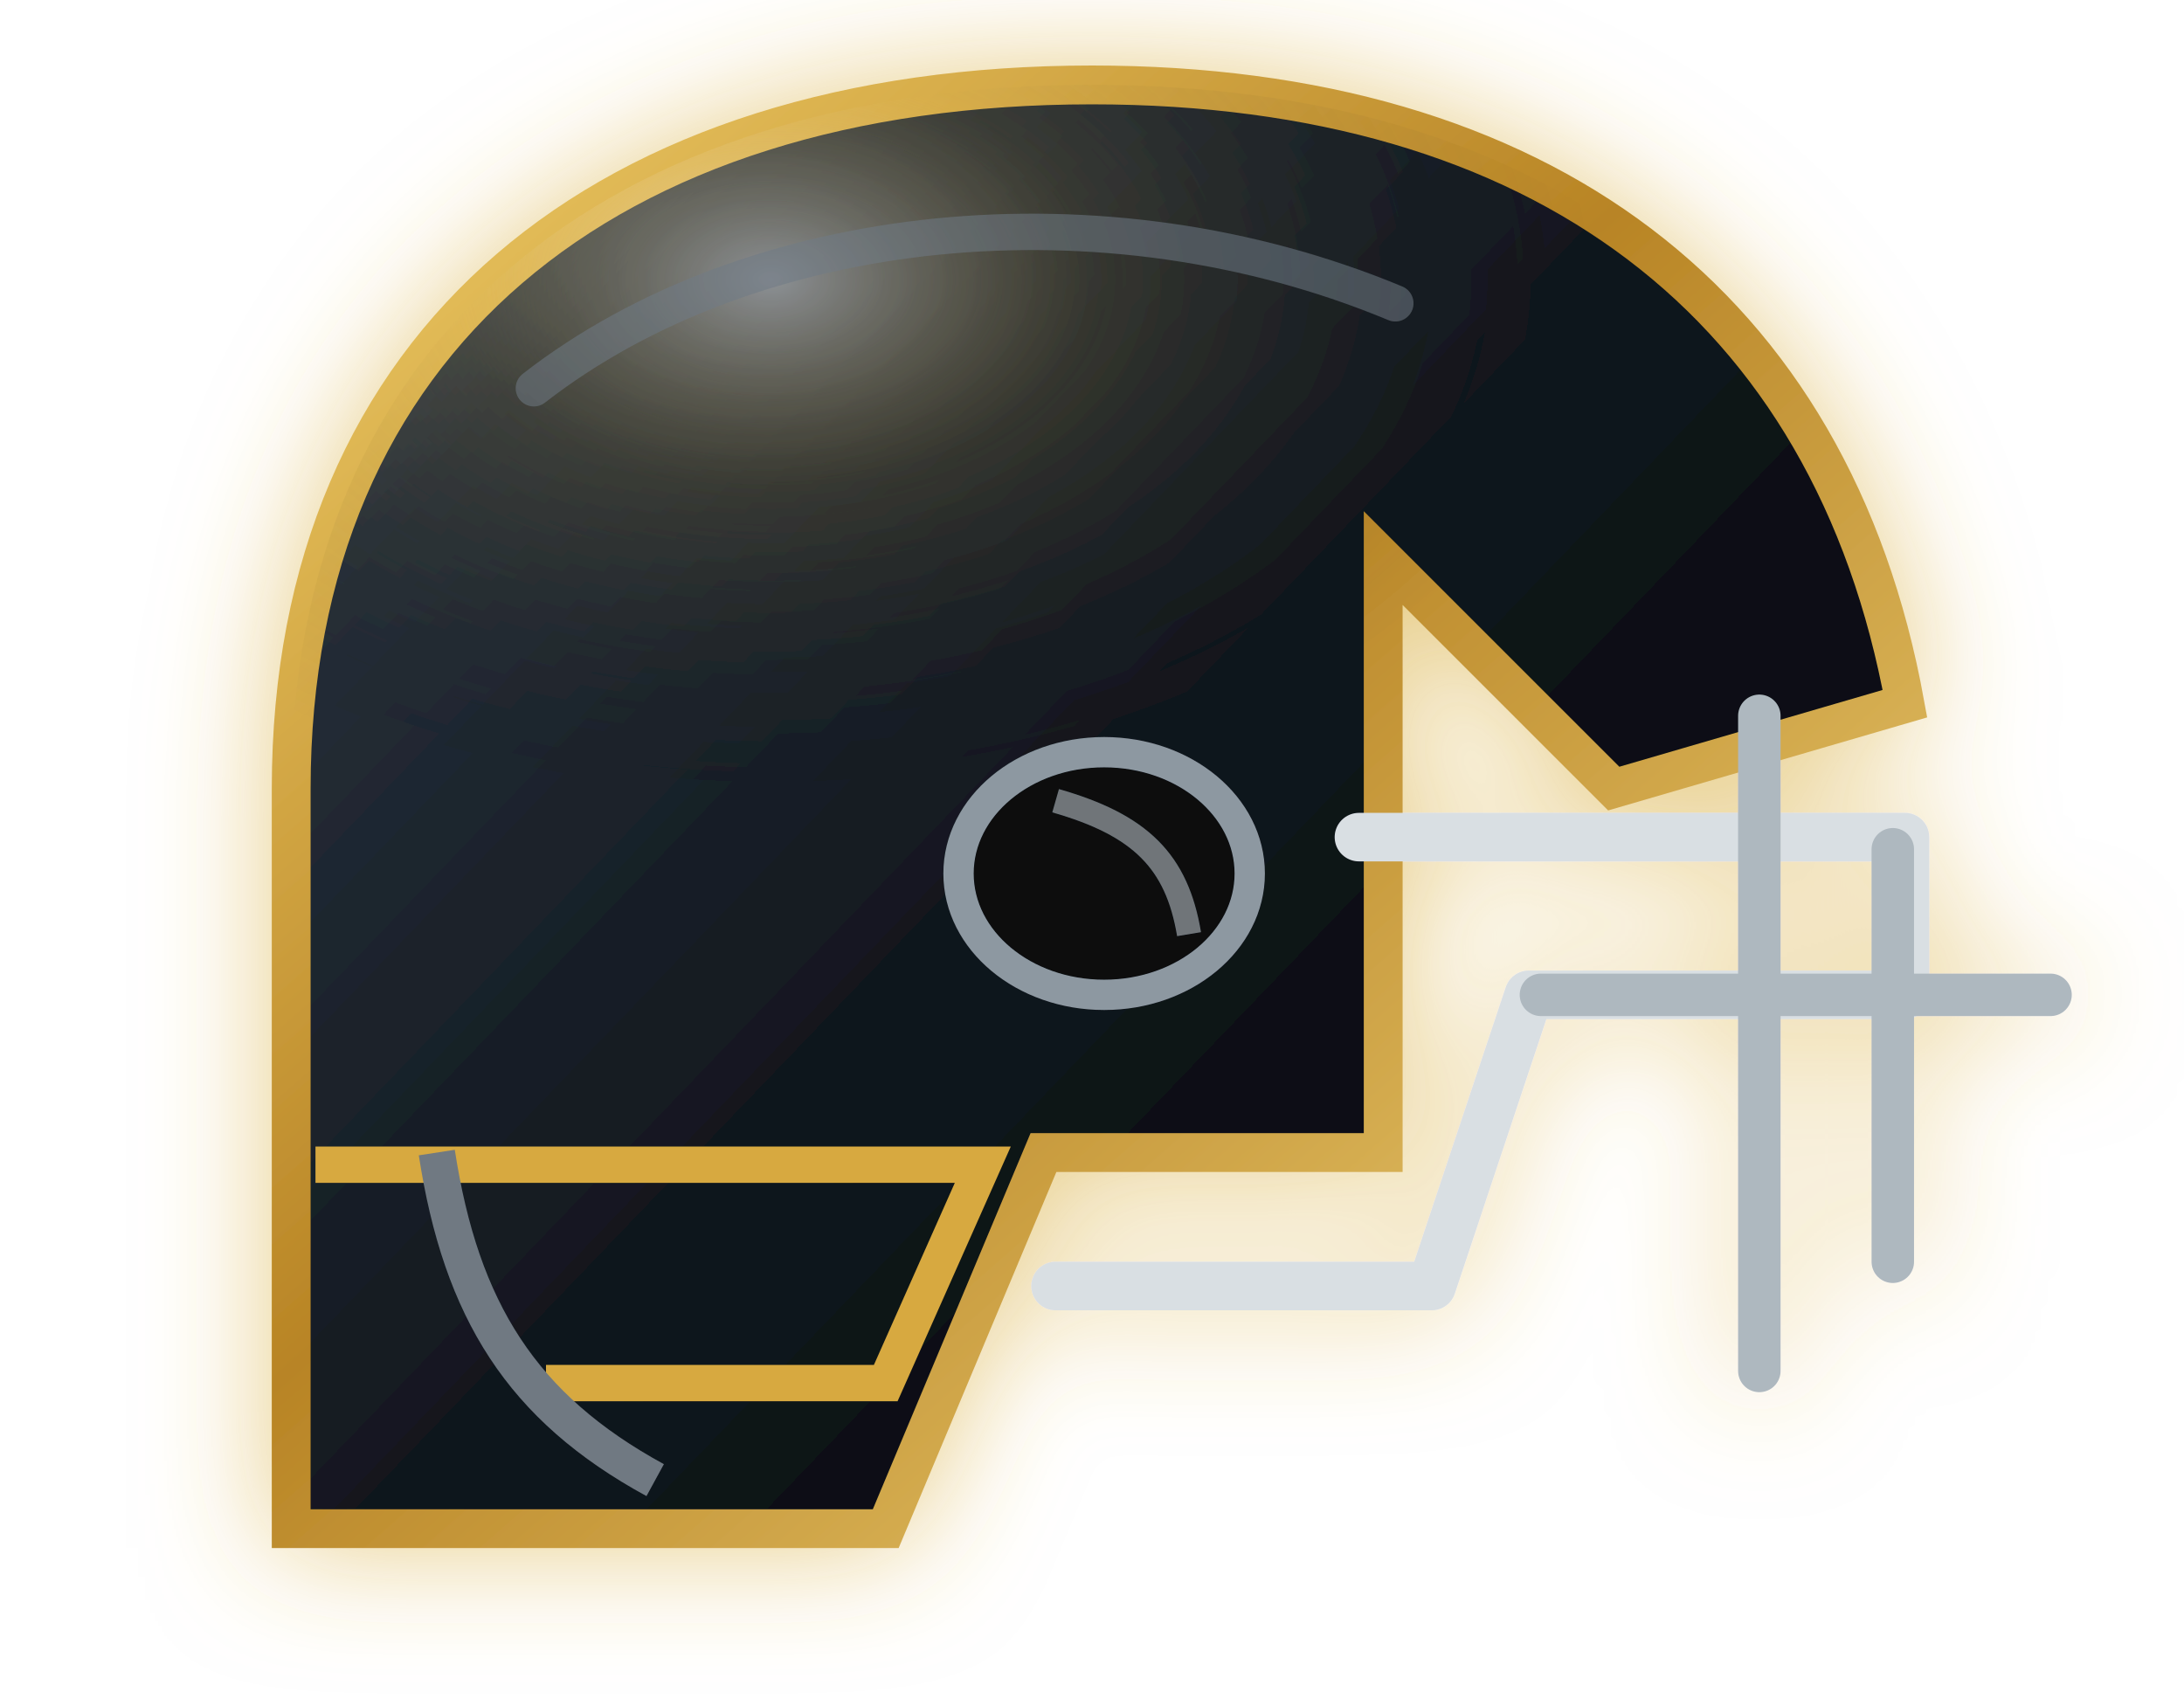
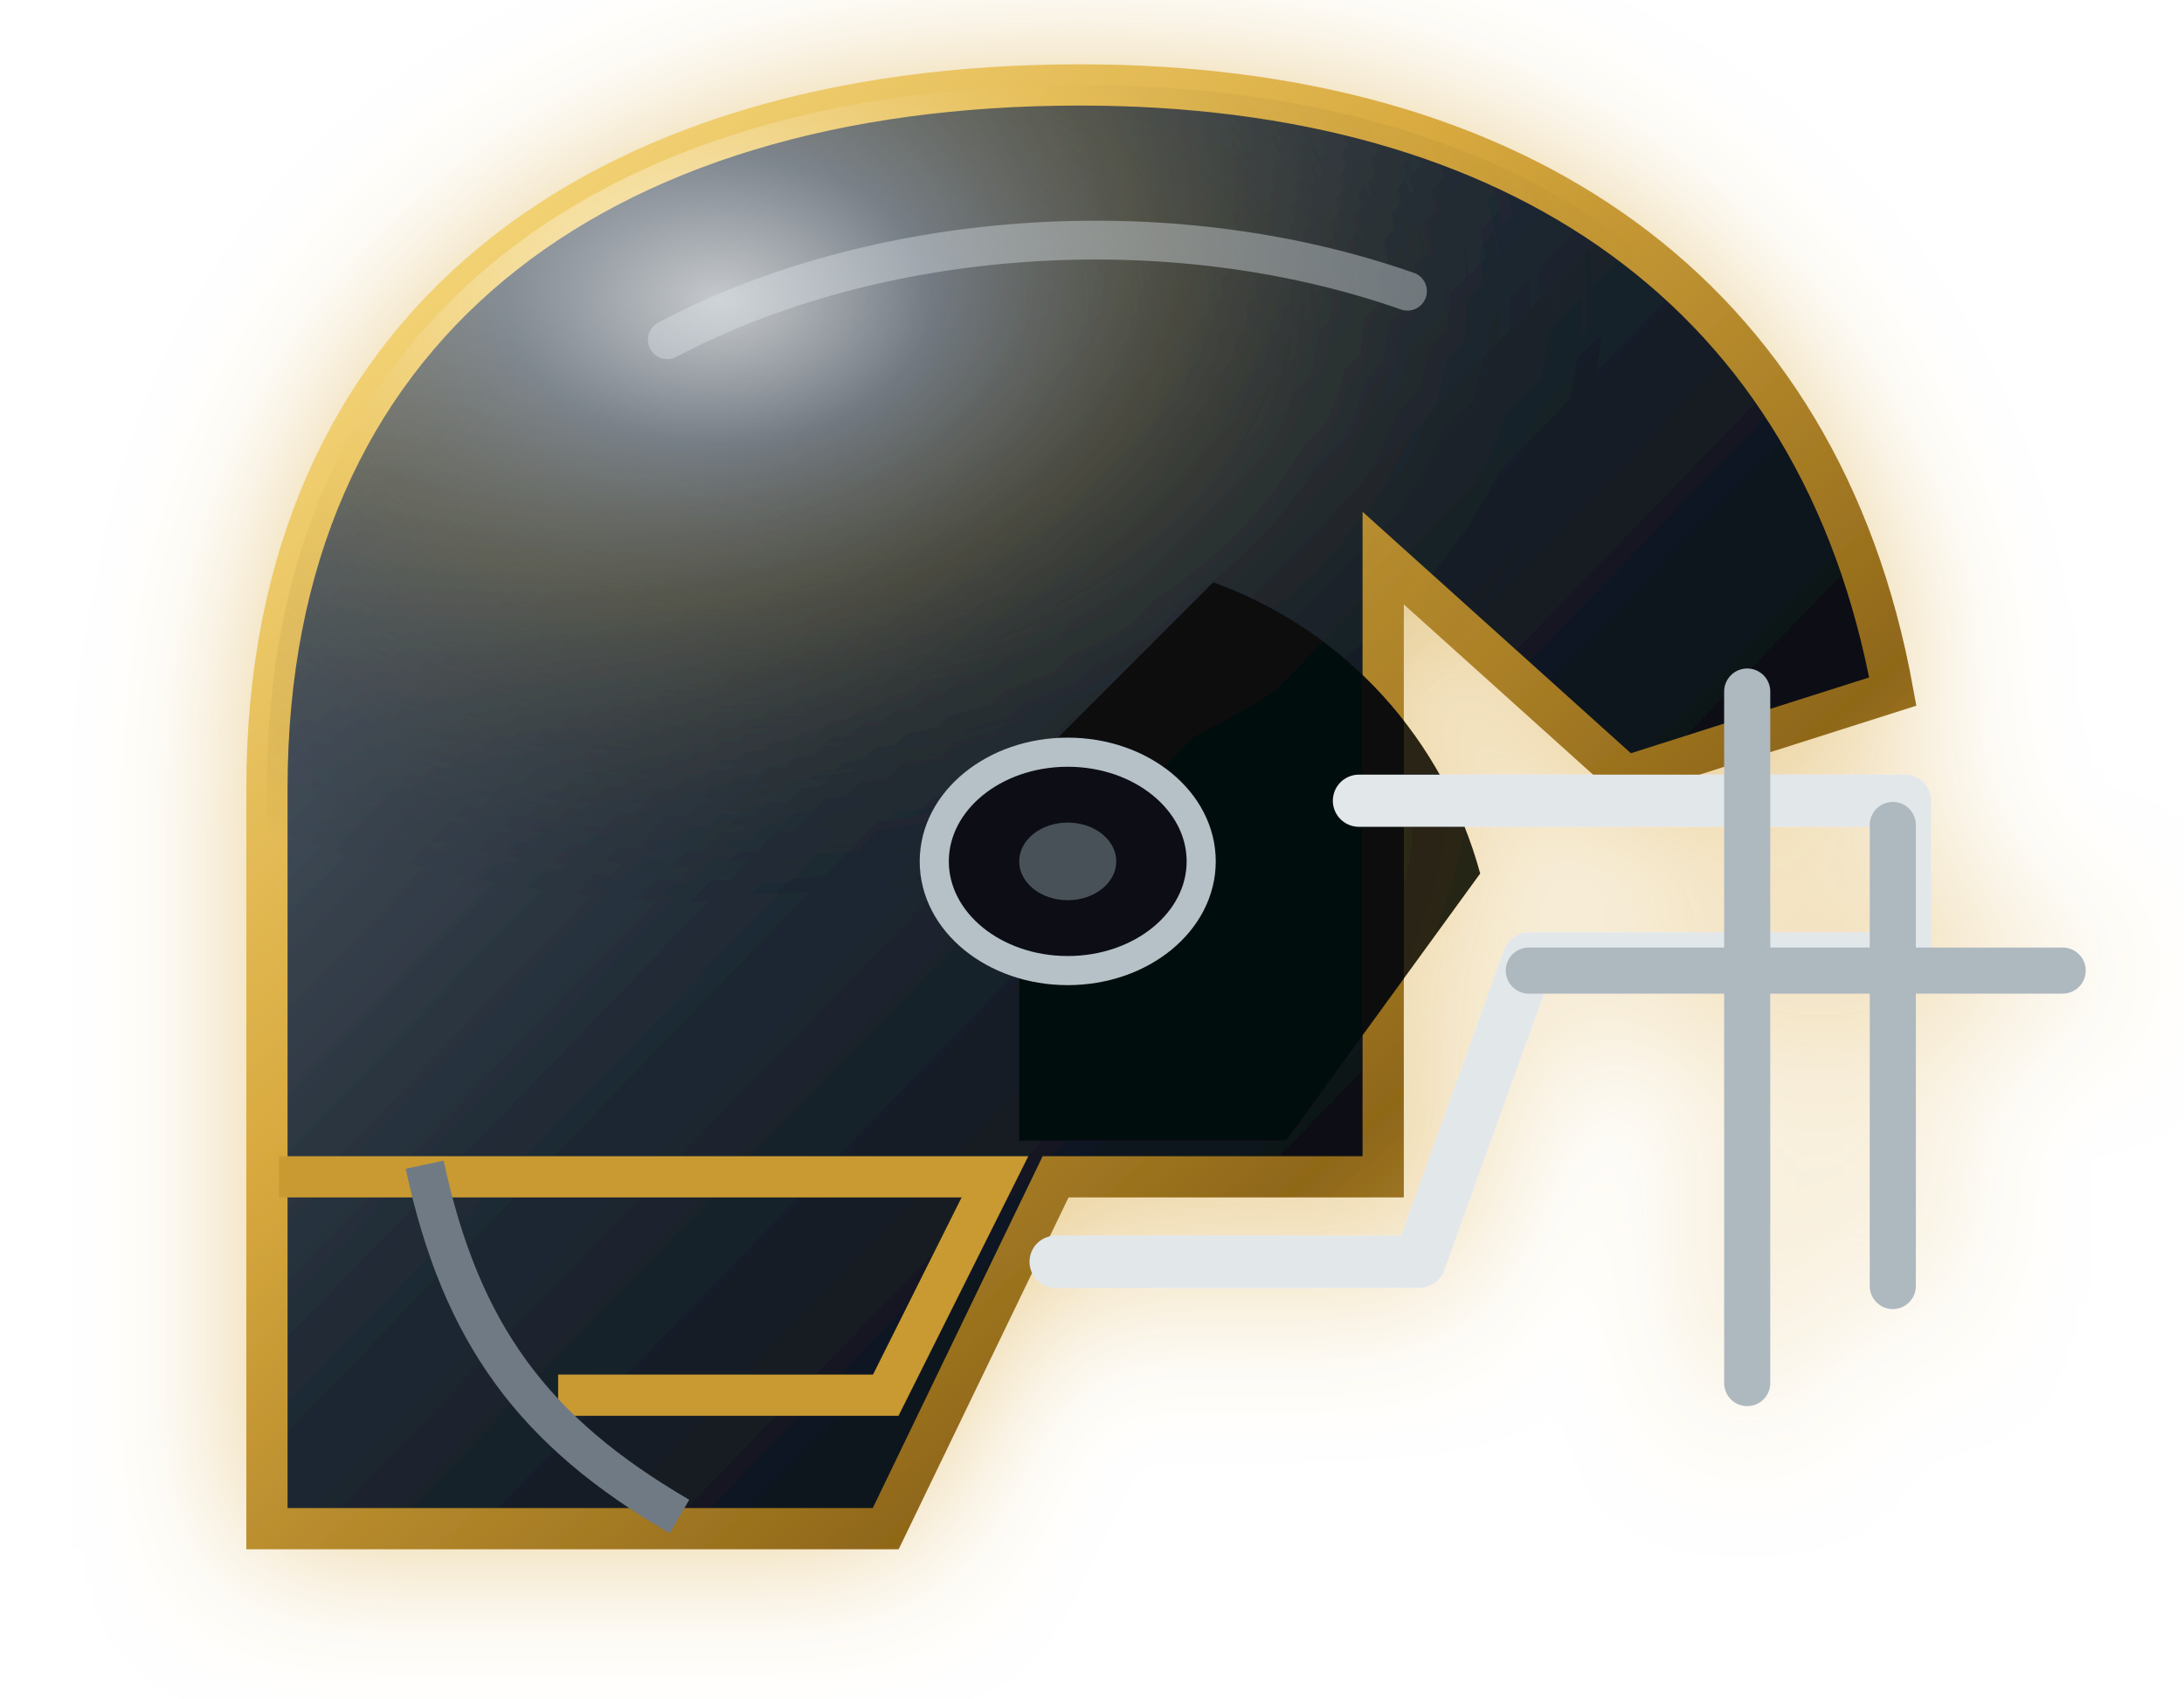
<svg xmlns="http://www.w3.org/2000/svg" viewBox="0 0 180 140">
  <defs>
-     <linearGradient id="shell" x1="20" y1="10" x2="145" y2="130" gradientUnits="userSpaceOnUse">
-       <stop offset="0" stop-color="#55606b" />
-       <stop offset=".18" stop-color="#252e38" />
-       <stop offset=".52" stop-color="#10161d" />
-       <stop offset=".78" stop-color="#080c11" />
-       <stop offset="1" stop-color="#020406" />
+     <linearGradient id="shell" x1="24" y1="8" x2="144" y2="124" gradientUnits="userSpaceOnUse">
+       <stop offset="0" stop-color="#7d8792" />
+       <stop offset=".17" stop-color="#4a5561" />
+       <stop offset=".44" stop-color="#202a35" />
+       <stop offset=".72" stop-color="#0b1118" />
+       <stop offset="1" stop-color="#030507" />
    </linearGradient>
-     <radialGradient id="shine" cx="30%" cy="18%" r="70%">
-       <stop offset="0" stop-color="#ffffff" stop-opacity=".48" />
-       <stop offset=".28" stop-color="#d9b14e" stop-opacity=".14" />
-       <stop offset=".72" stop-color="#000" stop-opacity="0" />
+     <radialGradient id="shine" cx="28%" cy="20%" r="72%">
+       <stop offset="0" stop-color="#fff" stop-opacity=".70" />
+       <stop offset=".18" stop-color="#fff" stop-opacity=".30" />
+       <stop offset=".38" stop-color="#e6bd54" stop-opacity=".18" />
+       <stop offset=".78" stop-color="#000" stop-opacity="0" />
    </radialGradient>
    <linearGradient id="rim" x1="0" y1="0" x2="1" y2="1">
-       <stop stop-color="#f1cf69" />
-       <stop offset=".45" stop-color="#b88425" />
-       <stop offset="1" stop-color="#f6dc83" />
+       <stop stop-color="#ffe58d" />
+       <stop offset=".38" stop-color="#d7a83d" />
+       <stop offset=".7" stop-color="#8f6719" />
+       <stop offset="1" stop-color="#f4cf69" />
    </linearGradient>
    <filter id="shadow" x="-40%" y="-40%" width="180%" height="180%">
-       <feDropShadow dx="0" dy="7" stdDeviation="5" flood-color="#000" flood-opacity=".75" />
-       <feDropShadow dx="0" dy="0" stdDeviation="5" flood-color="#d8a936" flood-opacity=".58" />
+       <feDropShadow dx="0" dy="8" stdDeviation="5" flood-color="#000" flood-opacity=".82" />
+       <feDropShadow dx="0" dy="0" stdDeviation="6" flood-color="#d9aa3f" flood-opacity=".55" />
    </filter>
  </defs>
  <g filter="url(#shadow)">
-     <path d="M24 95V65c0-37 26-58 66-58 37 0 61 18 67 51l-24 7-19-19v49H86l-13 31H24Z" fill="url(#shell)" stroke="url(#rim)" stroke-width="3.2" />
-     <path d="M24 95V65c0-37 26-58 66-58 37 0 61 18 67 51" fill="url(#shine)" />
-     <path d="M44 32c18-14 47-17 71-7" fill="none" stroke="#707b86" stroke-opacity=".55" stroke-width="3" stroke-linecap="round" />
-     <ellipse cx="91" cy="72" rx="12" ry="10" fill="#070b0f" stroke="#8d98a1" stroke-width="2.5" />
-     <path d="M87 66c7 2 10 5 11 11" fill="none" stroke="#c4cbd0" stroke-opacity=".55" stroke-width="2" />
-     <path d="M112 69h45v13h-31l-8 24H87" fill="none" stroke="#d9dfe3" stroke-width="4" stroke-linecap="round" stroke-linejoin="round" />
-     <path d="M145 59v54M156 70v34M127 82h42" fill="none" stroke="#aeb8bf" stroke-width="3.5" stroke-linecap="round" />
-     <path d="M26 96h55l-8 18H45" fill="none" stroke="#d7a93f" stroke-width="3" />
-     <path d="M36 95c2 13 7 21 18 27" fill="none" stroke="#6f7982" stroke-width="3" />
+     <path d="M22 97V65C22 27 49 7 89 7c36 0 61 17 67 50l-22 7-20-18v51H87l-14 29H22Z" fill="url(#shell)" stroke="url(#rim)" stroke-width="3.4" />
+     <path d="M22 97V65C22 27 49 7 89 7c36 0 61 17 67 50" fill="url(#shine)" />
+     <path d="M55 28c17-9 41-11 61-4" fill="none" stroke="#dce3e8" stroke-opacity=".42" stroke-width="3.2" stroke-linecap="round" />
+     <path d="M100 48c11 4 19 13 22 24l-16 22H84V64Z" fill="#05080c" opacity=".94" />
+     <ellipse cx="88" cy="71" rx="11" ry="9" fill="#0a0e13" stroke="#b6c0c7" stroke-width="2.4" />
+     <ellipse cx="88" cy="71" rx="4" ry="3.2" fill="#6b747c" opacity=".65" />
+     <path d="M112 66h45v13h-31l-9 25H87" fill="none" stroke="#e2e7ea" stroke-width="4.3" stroke-linecap="round" stroke-linejoin="round" />
+     <path d="M144 57v57M156 68v38M126 80h44" fill="none" stroke="#aeb8bf" stroke-width="3.8" stroke-linecap="round" />
+     <path d="M23 97h59l-9 18H46" fill="none" stroke="#c99a31" stroke-width="3.4" />
+     <path d="M35 96c3 14 9 22 21 29" fill="none" stroke="#707a84" stroke-width="3.2" />
  </g>
</svg>
